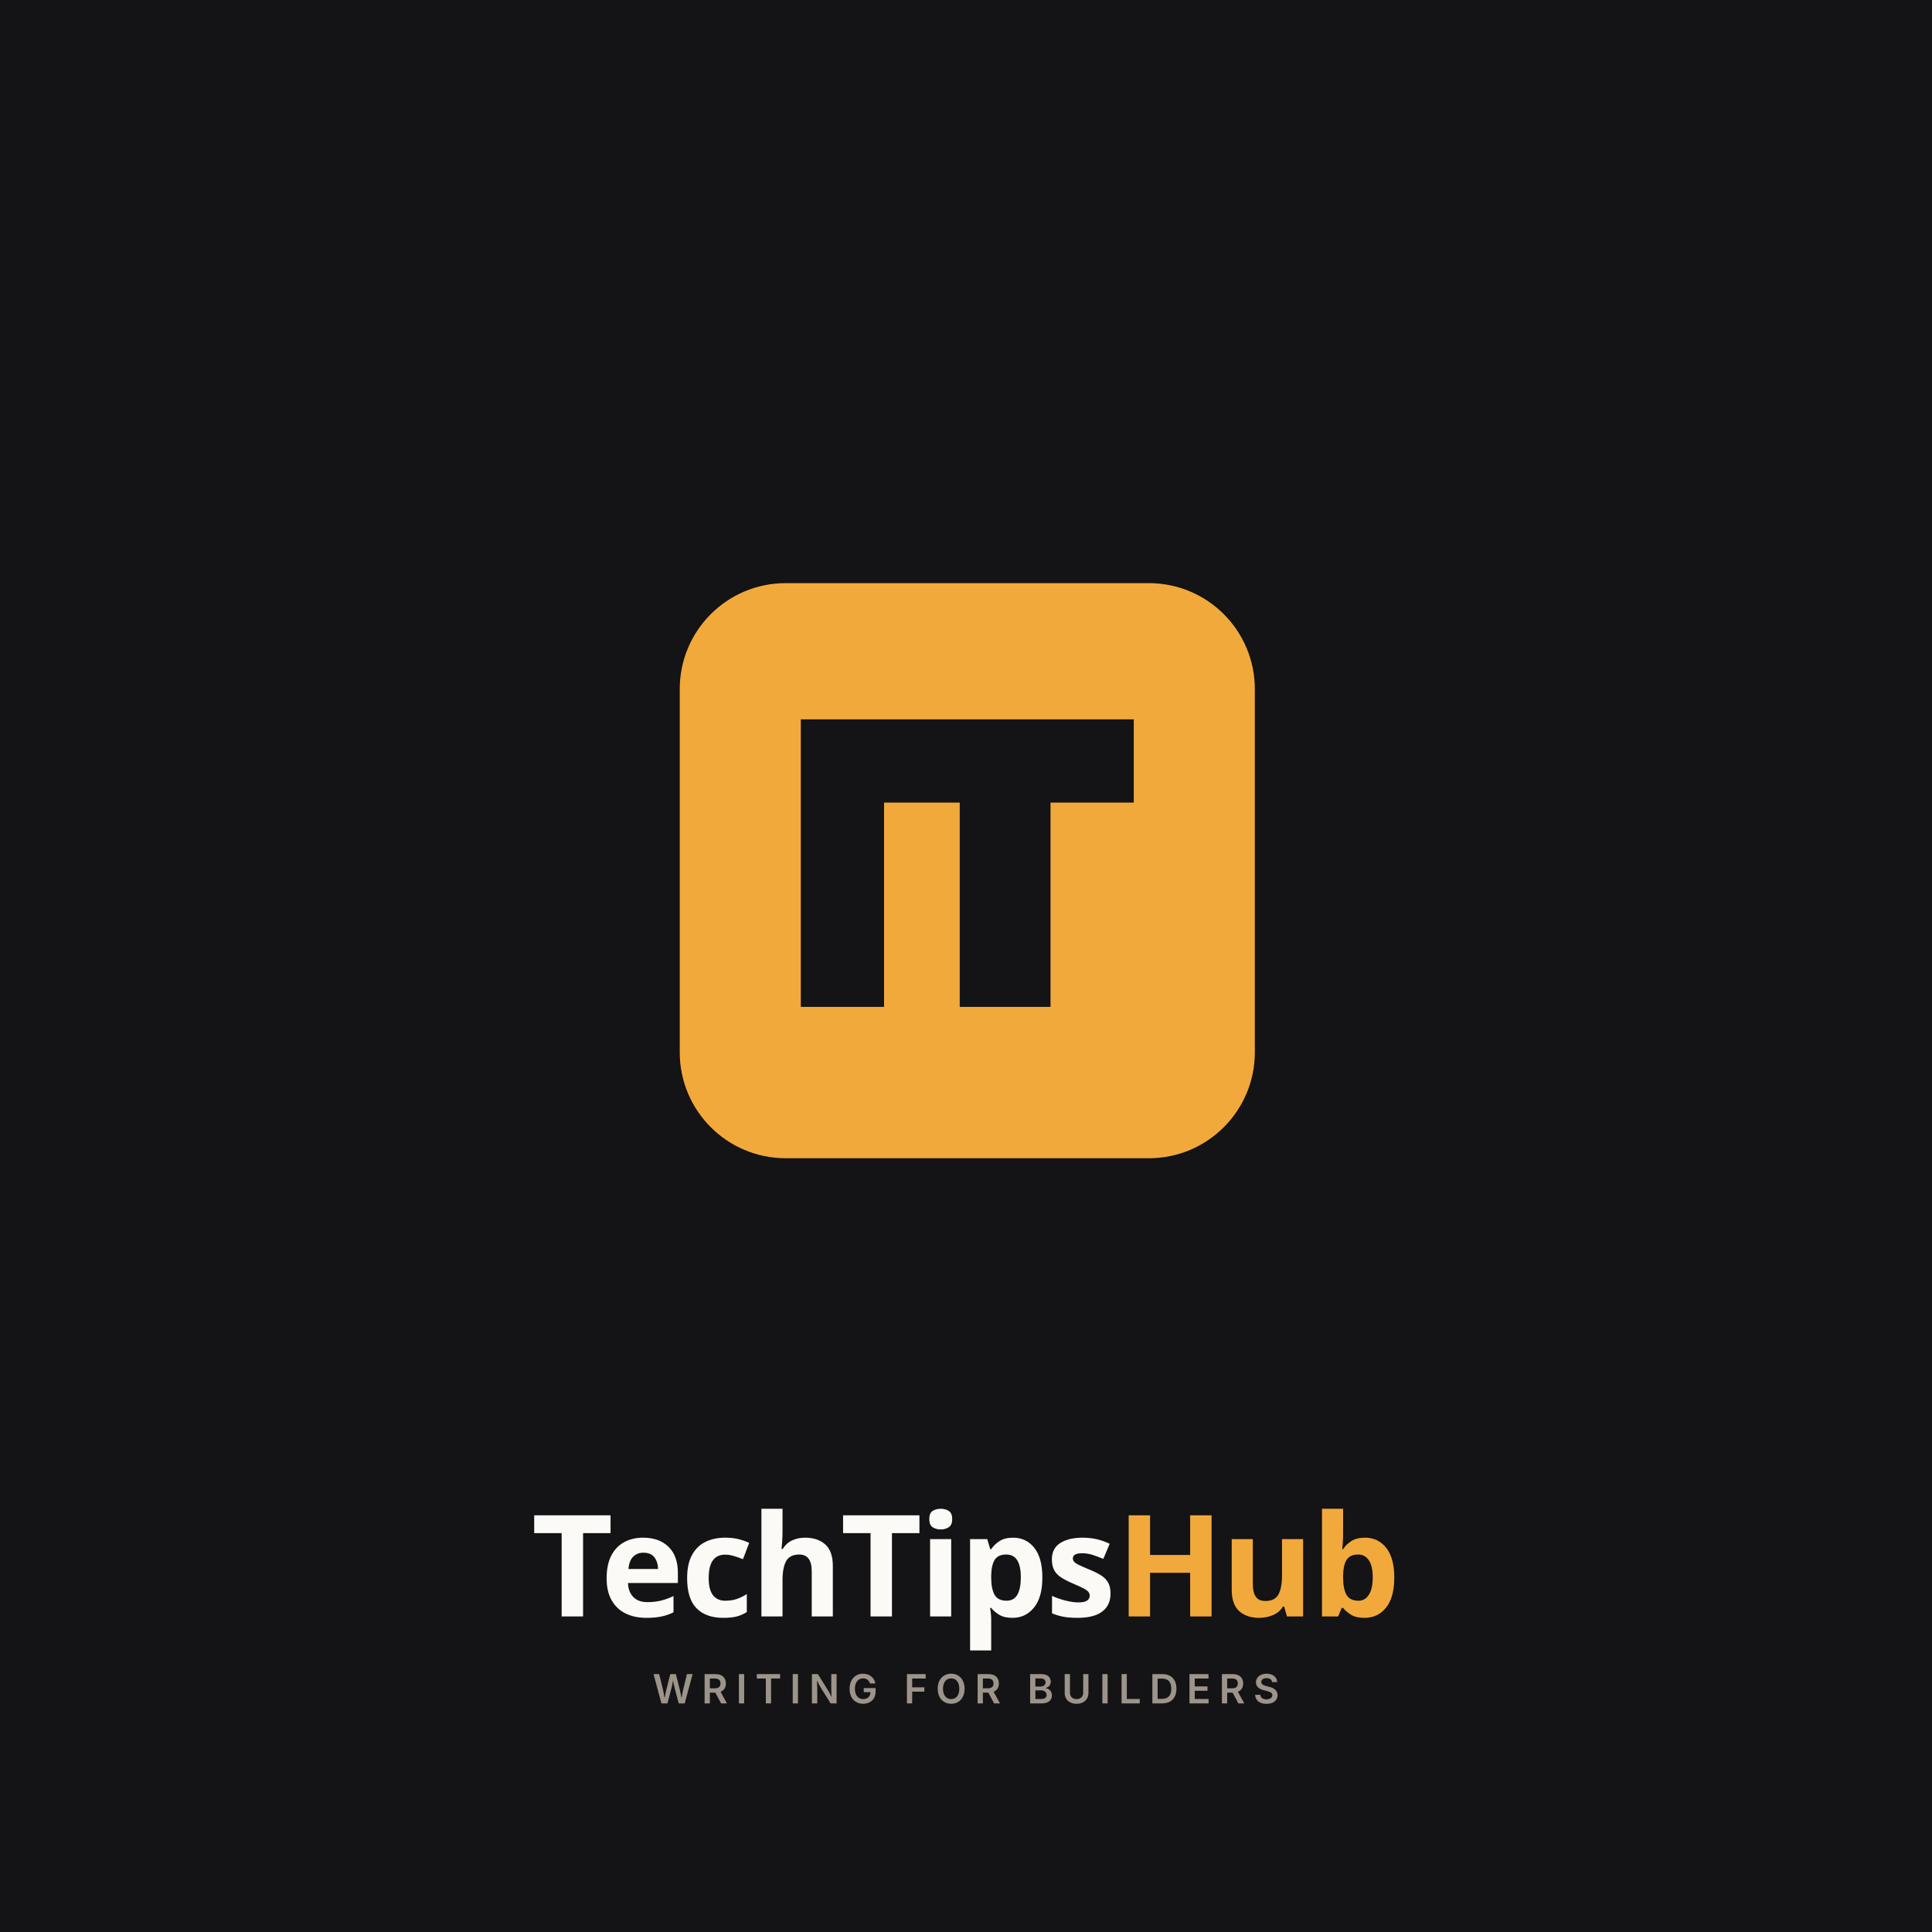
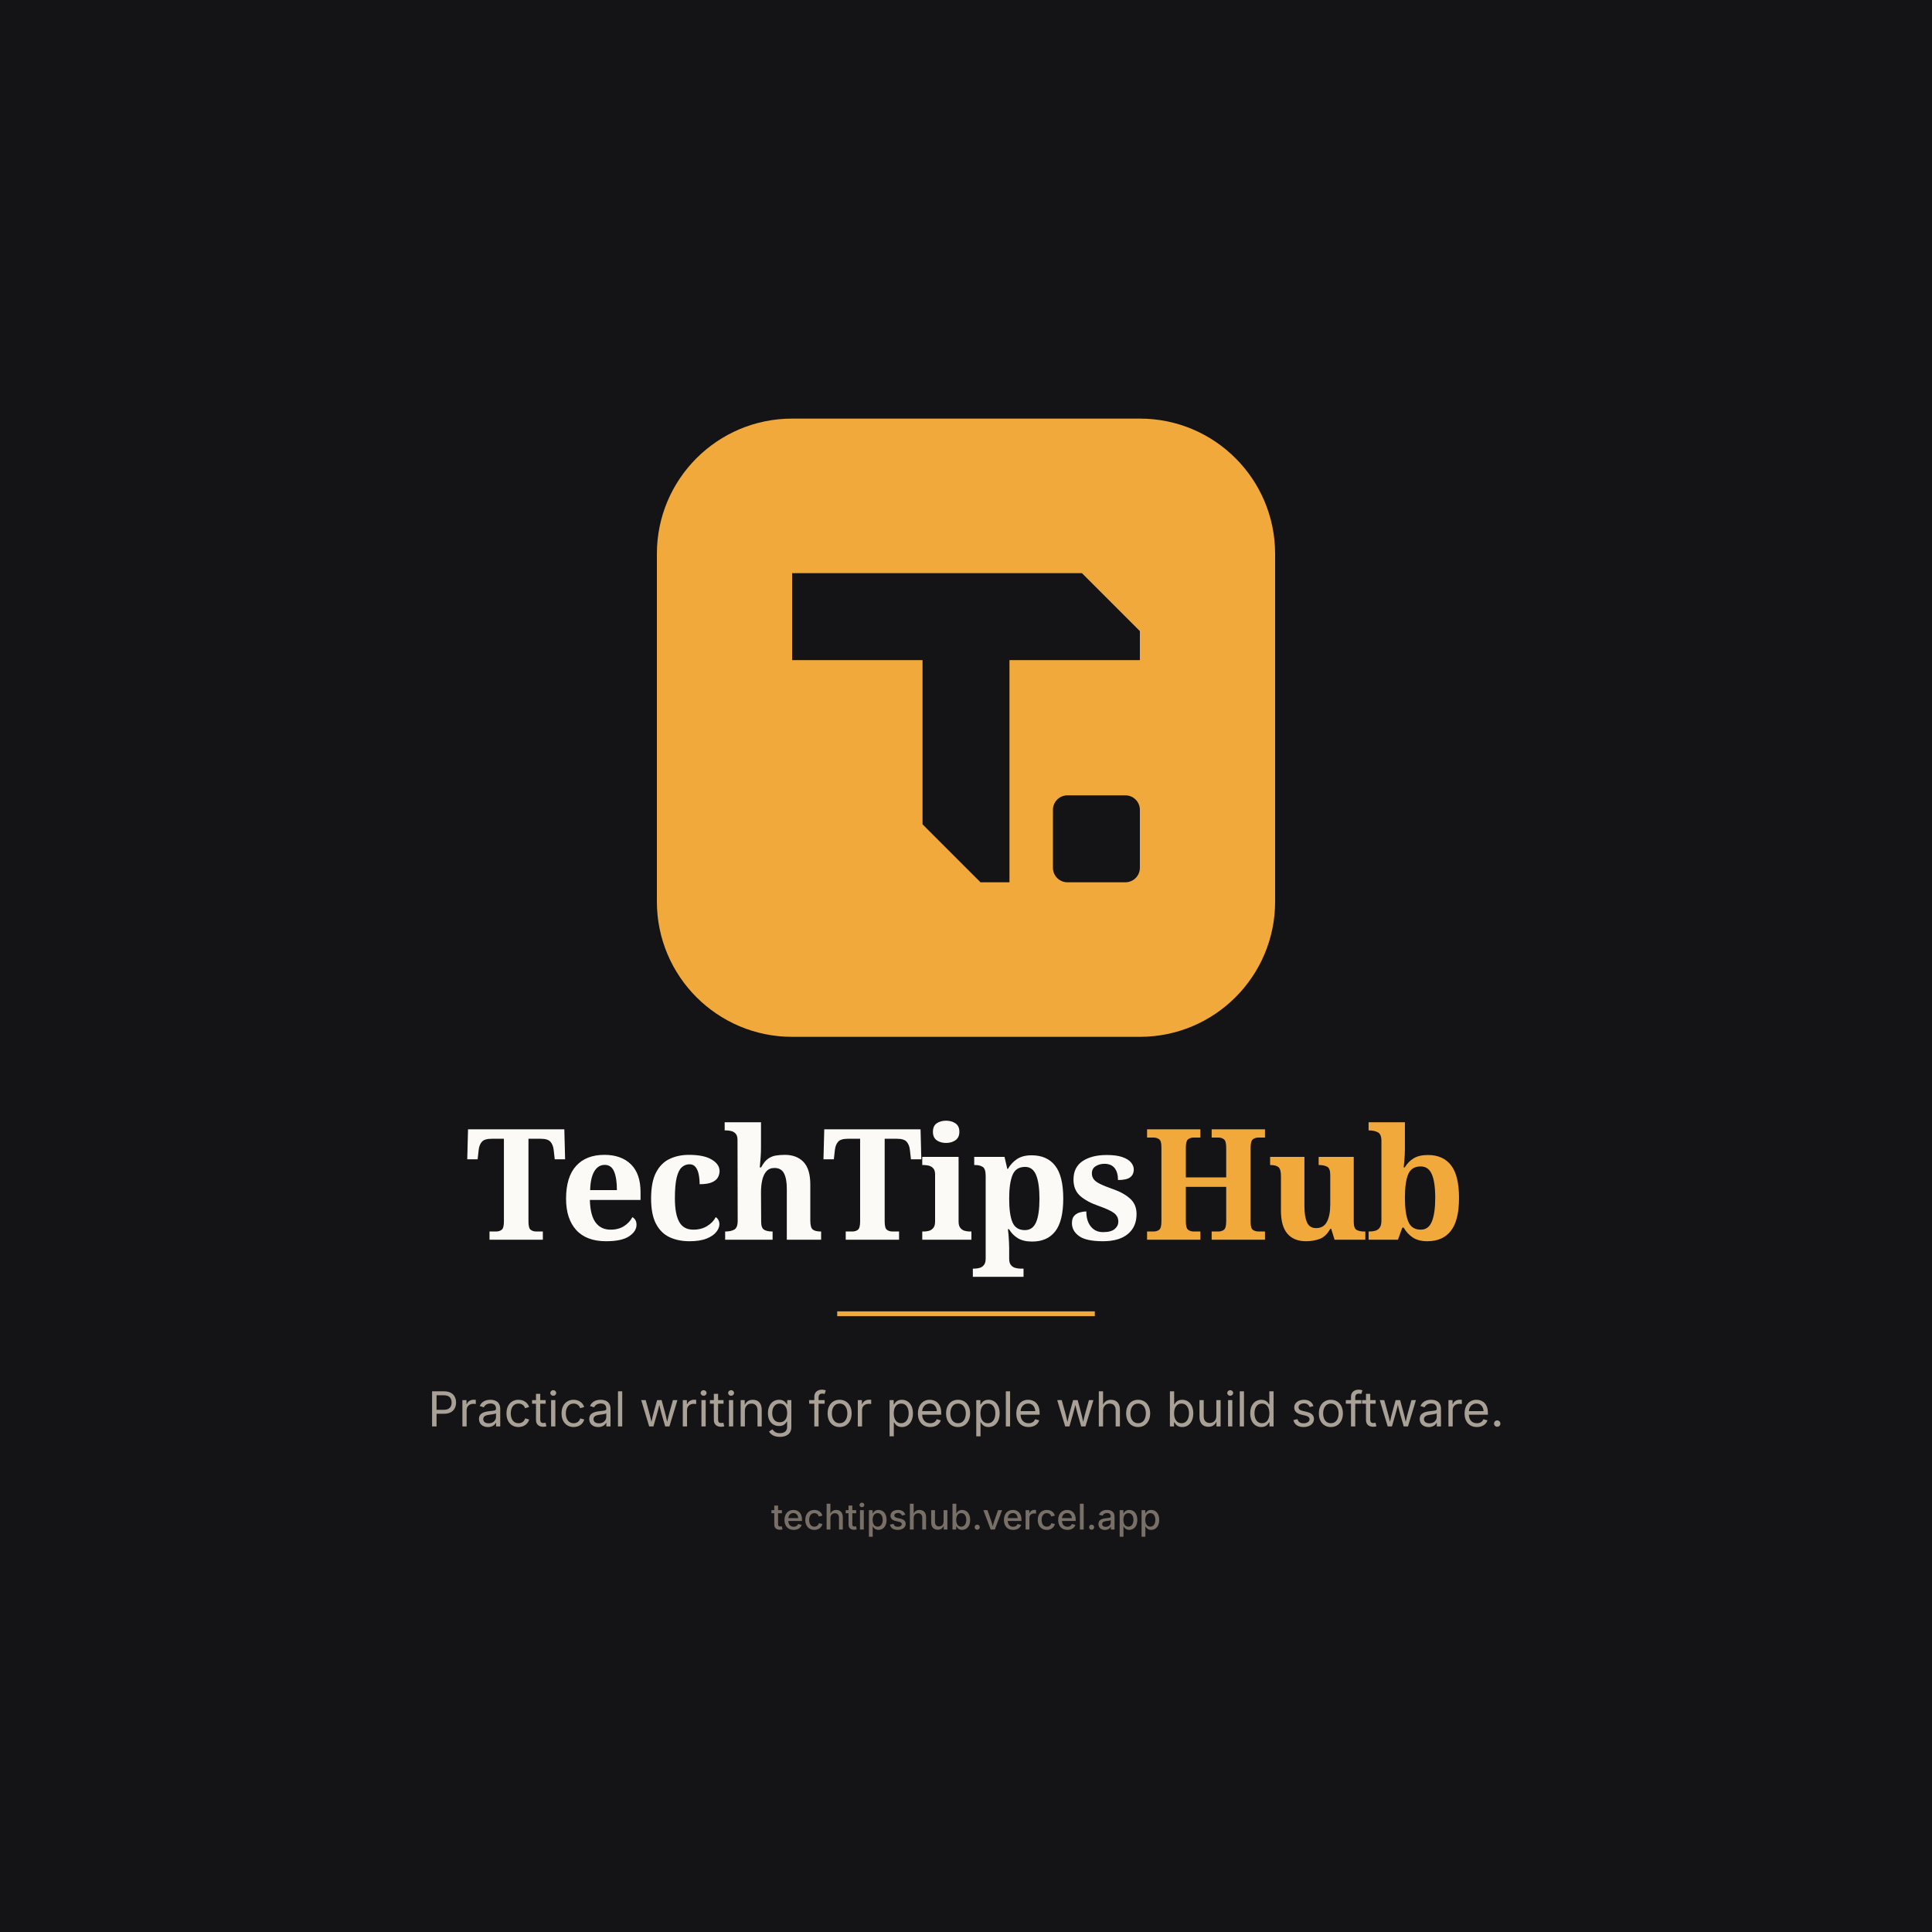
<svg xmlns="http://www.w3.org/2000/svg" viewBox="0 0 1200 1200" width="1200" height="1200">
  <rect width="1200" height="1200" fill="#141315" />
-   <g transform="translate(300 240) scale(4.7)">
-     <rect x="26" y="26" width="76" height="76" rx="14" fill="#F2A93B" />
-     <path d="M42 44h44v11H75v27H63V55H53v27H42V55z" fill="#141315" />
+   <g transform="translate(408 260) scale(3)">
+     <rect width="128" height="128" rx="28" fill="#F2A93B" />
+     <path d="M28 32H88L100 44V50H73V96H67L55 84V50H28V32Z" fill="#141315" />
+     <rect x="82" y="78" width="18" height="18" rx="3" fill="#141315" />
  </g>
-   <text x="600" y="1004" text-anchor="middle" font-family="Fraunces" font-weight="700" font-size="88" letter-spacing="-2" fill="#FCFAF6">TechTips<tspan fill="#F2A93B">Hub</tspan>
+   <text x="600" y="770" text-anchor="middle" font-family="Fraunces, Georgia, serif" font-weight="700" font-size="96" letter-spacing="-2" fill="#FCFAF6">TechTips<tspan fill="#F2A93B">Hub</tspan>
  </text>
-   <text x="600" y="1058" text-anchor="middle" font-family="Archivo, Inter, system-ui, sans-serif" font-weight="600" font-size="25" letter-spacing="5" fill="#9C948A">WRITING FOR BUILDERS</text>
+   <line x1="520" y1="816" x2="680" y2="816" stroke="#F2A93B" stroke-width="3" />
+   <text x="600" y="886" text-anchor="middle" font-family="Inter, system-ui, sans-serif" font-weight="400" font-size="30" fill="#A9A096">Practical writing for people who build software.</text>
+   <text x="600" y="950" text-anchor="middle" font-family="Inter, system-ui, sans-serif" font-weight="500" font-size="22" fill="#787067">techtipshub.vercel.app</text>
</svg>
